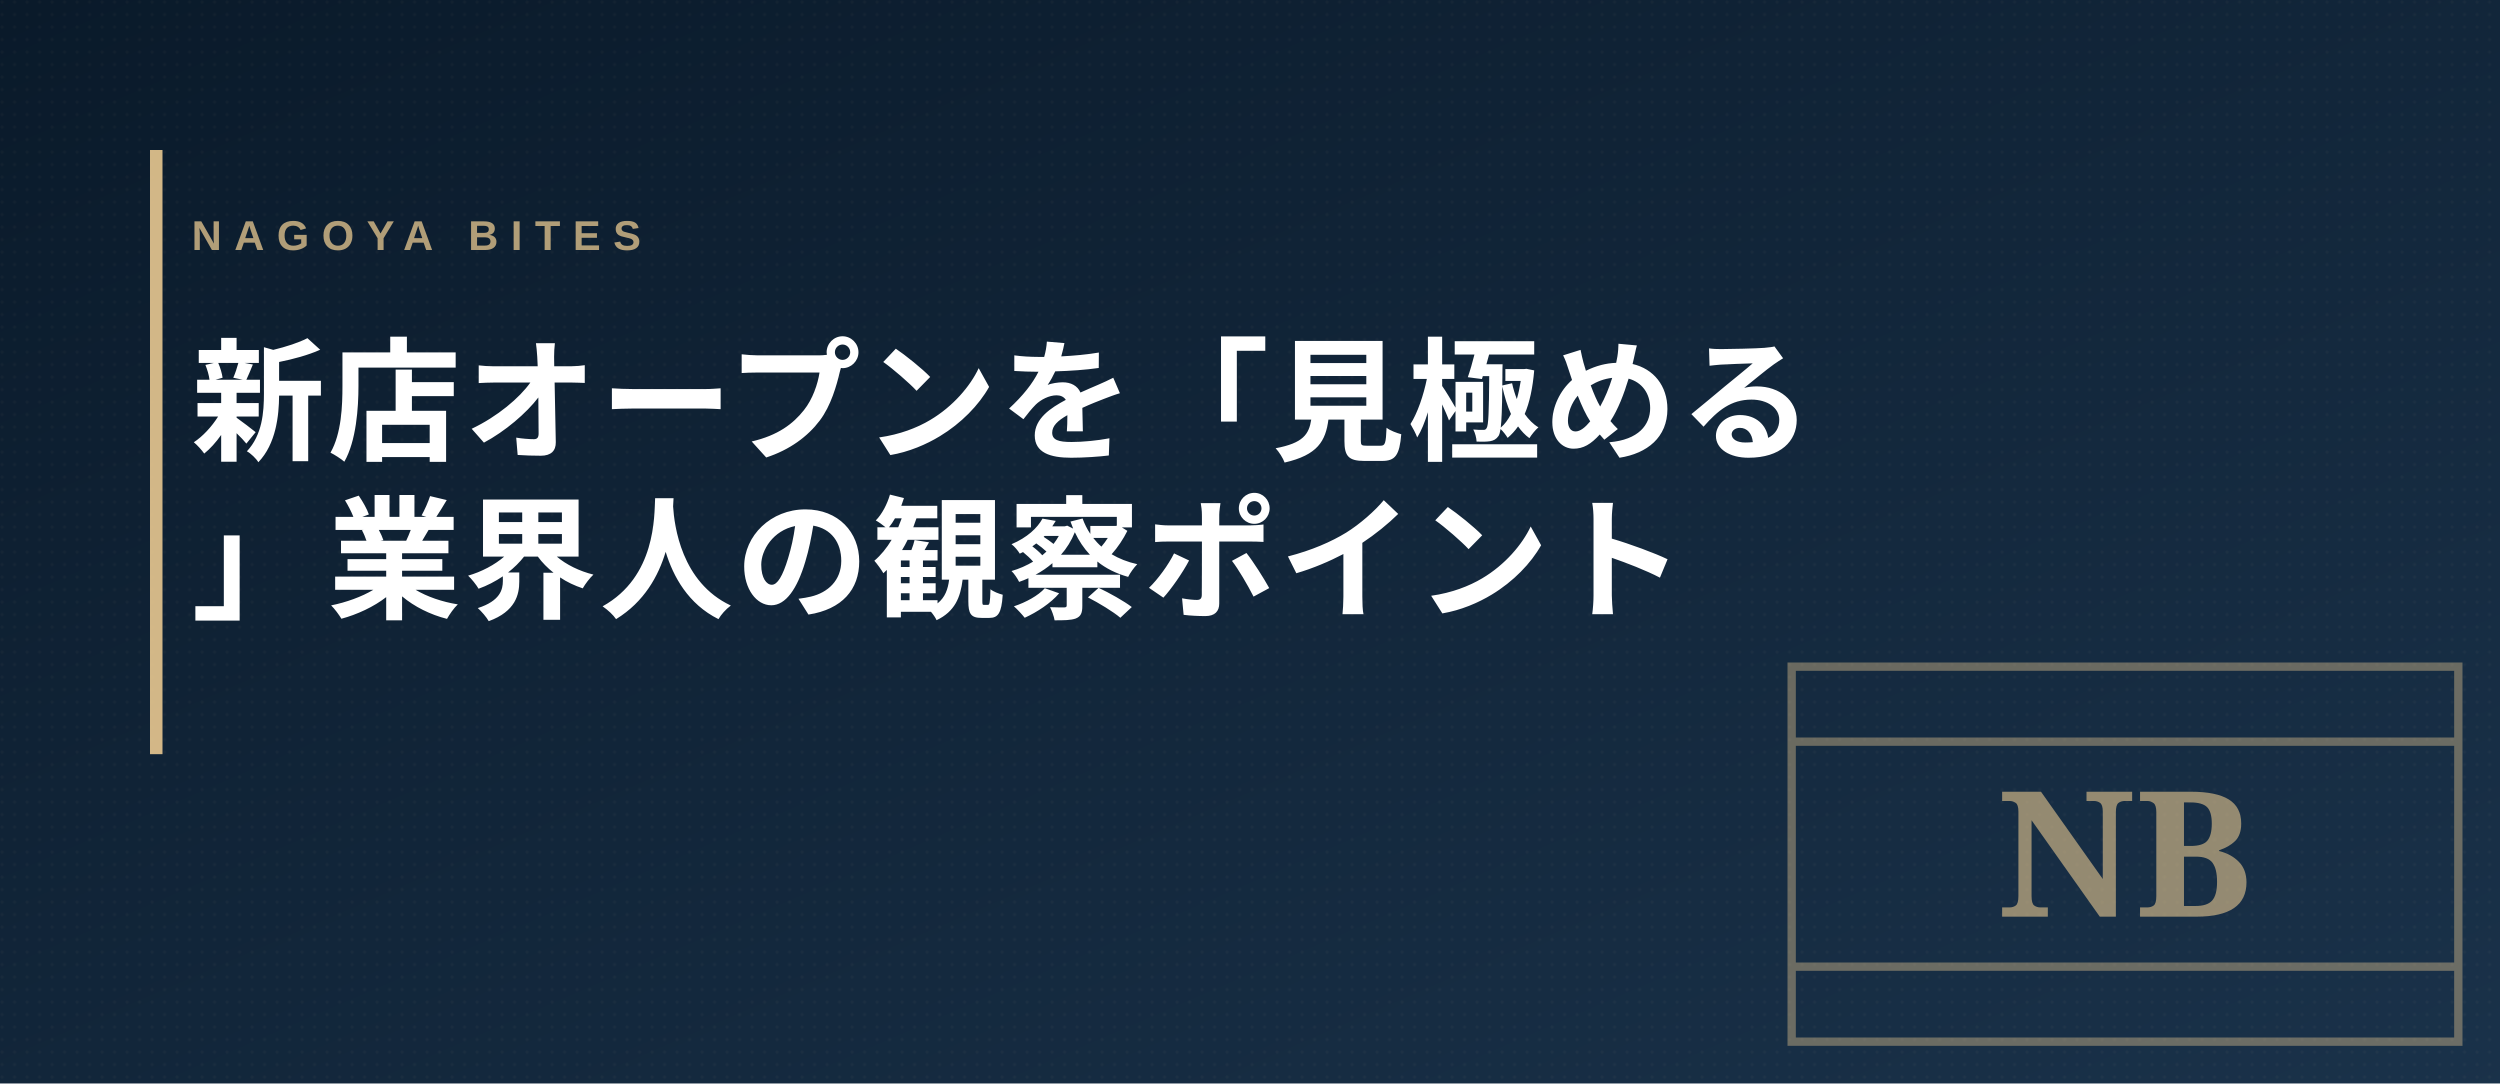
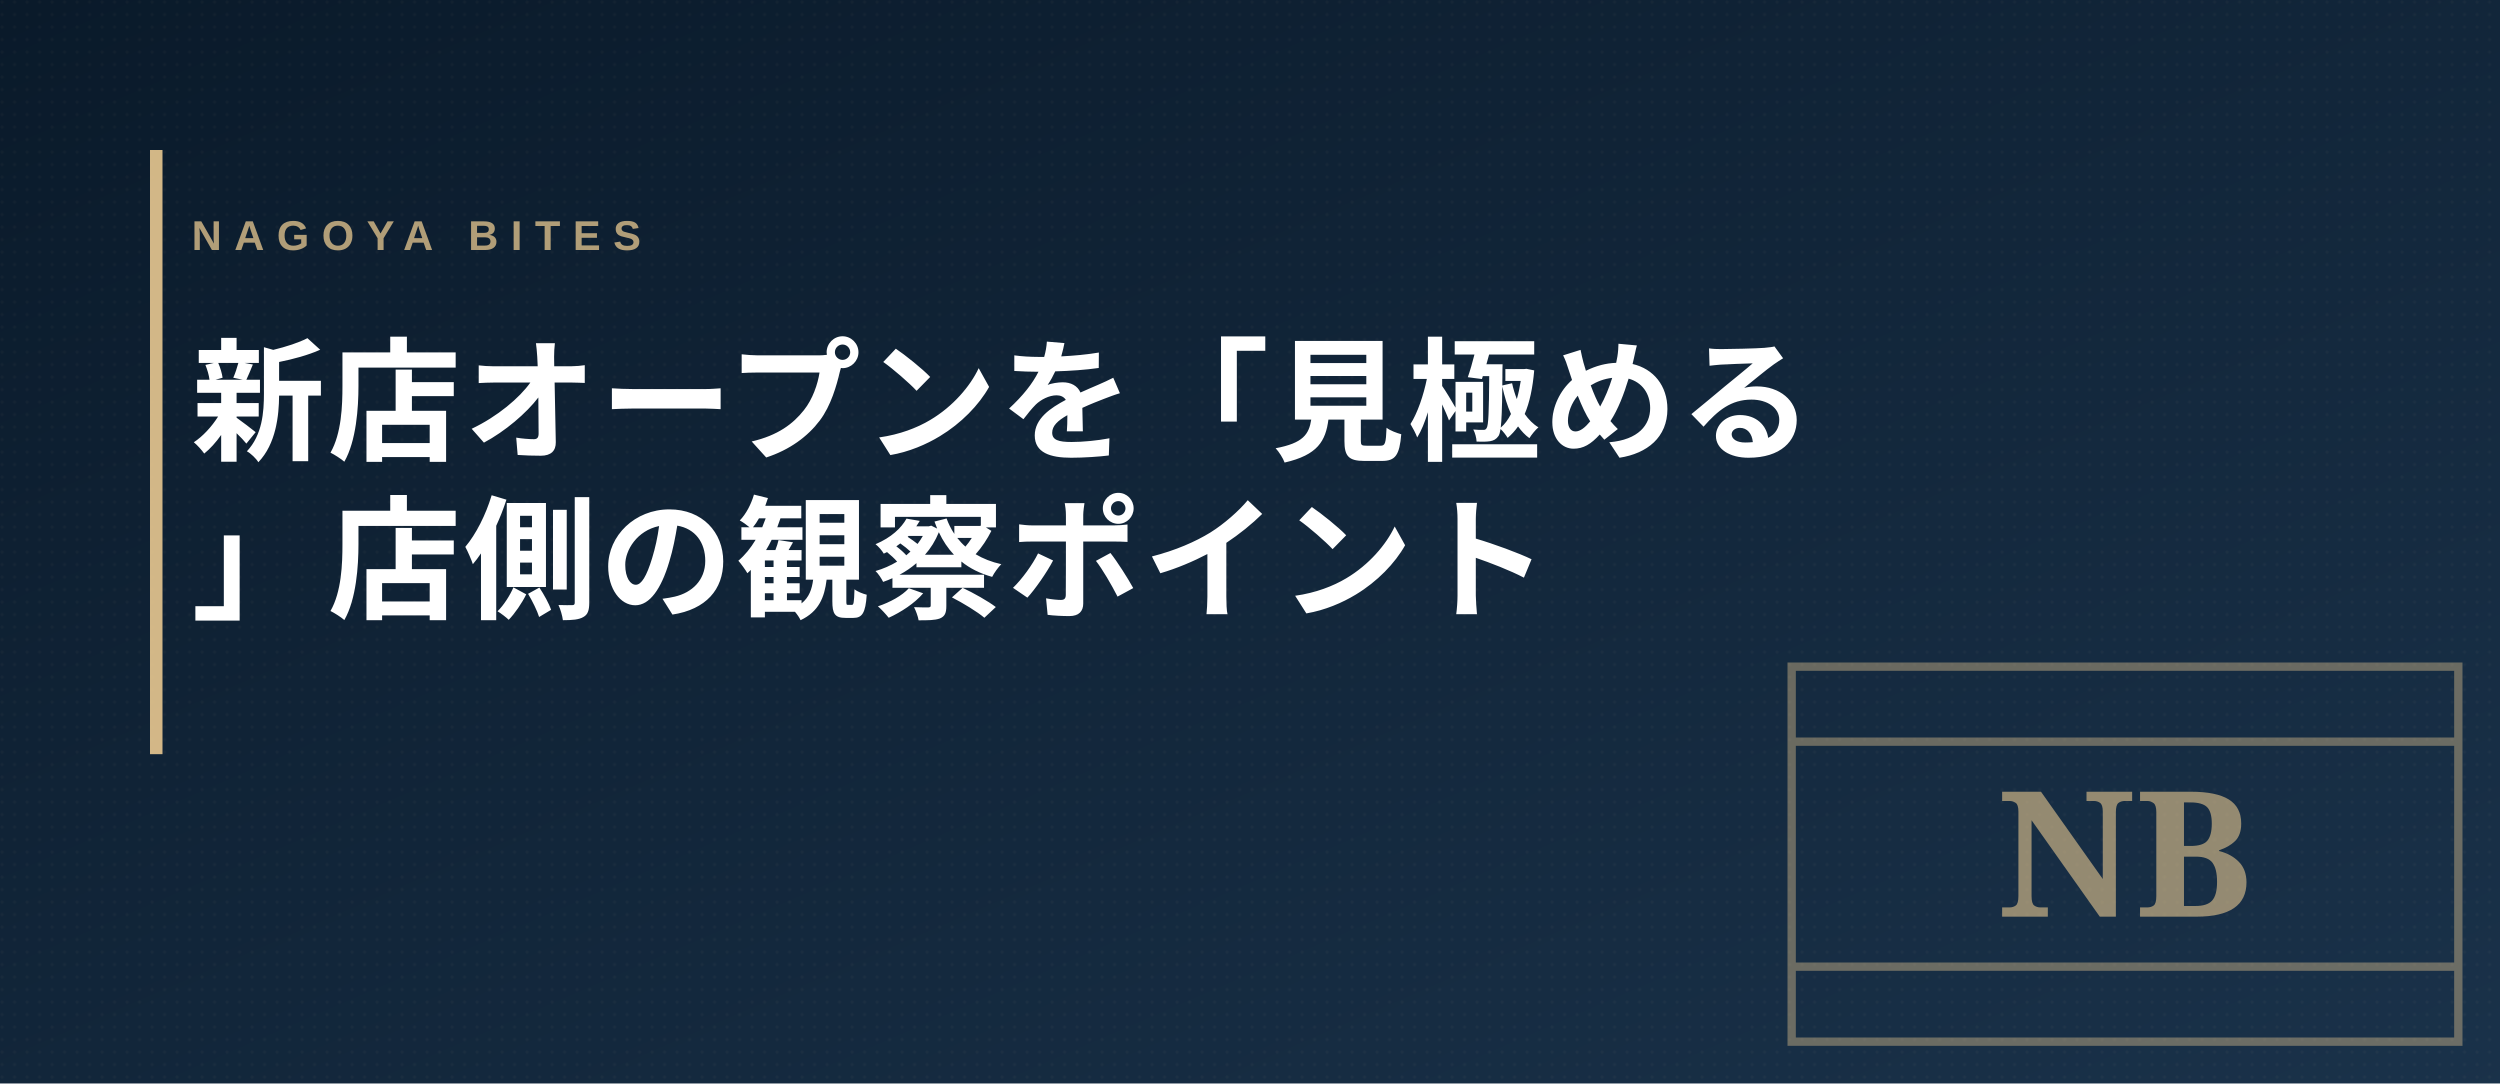
- <svg xmlns="http://www.w3.org/2000/svg" viewBox="0 0 600 260" width="600" height="260" role="img" aria-label="新店オープンを「見極める」業界人の観察ポイント">
+ <svg xmlns="http://www.w3.org/2000/svg" viewBox="0 0 600 260" width="600" height="260" role="img" aria-label="新店オープンを「見極める」店側の観察ポイント">
  <defs>
    <linearGradient id="bg" x1="0" y1="0" x2="1" y2="1">
      <stop offset="0%" stop-color="#0a1a2a" />
      <stop offset="100%" stop-color="#2a4a6a" />
    </linearGradient>
    <pattern id="grain" width="3" height="3" patternUnits="userSpaceOnUse">
      <rect width="3" height="3" fill="#0a1a2a" />
      <circle cx="0.5" cy="0.5" r="0.4" fill="#e8c890" opacity="0.06" />
    </pattern>
  </defs>
  <rect width="600" height="260" fill="url(#bg)" />
  <rect width="600" height="260" fill="url(#grain)" opacity=".5" />
  <g opacity=".4" fill="none" stroke="#e8c890" stroke-width="2">
    <rect x="430" y="160" width="160" height="90" />
    <line x1="430" y1="178" x2="590" y2="178" />
    <line x1="430" y1="232" x2="590" y2="232" />
  </g>
  <text x="510" y="220" text-anchor="middle" fill="#e8c890" opacity=".6" font-family="'Hiragino Mincho ProN', 'Yu Mincho', serif" font-size="42" font-weight="700">NB</text>
  <rect x="36" y="36" width="3" height="145" fill="#e8c890" opacity=".9" />
  <text x="46" y="108" fill="#fff" font-family="'Hiragino Mincho ProN','Yu Mincho','Noto Serif JP',serif" font-size="32" font-weight="700" letter-spacing="0.02em">新店オープンを「見極める</text>
-   <text x="46" y="146" fill="#fff" font-family="'Hiragino Mincho ProN','Yu Mincho','Noto Serif JP',serif" font-size="32" font-weight="700" letter-spacing="0.02em">」業界人の観察ポイント</text>
+   <text x="46" y="146" fill="#fff" font-family="'Hiragino Mincho ProN','Yu Mincho','Noto Serif JP',serif" font-size="32" font-weight="700" letter-spacing="0.02em">」店側の観察ポイント</text>
  <text x="46" y="60" fill="#e8c890" opacity=".75" font-family="'Helvetica Neue', Arial, sans-serif" font-size="10" font-weight="700" letter-spacing="0.3em">NAGOYA BITES</text>
</svg>
